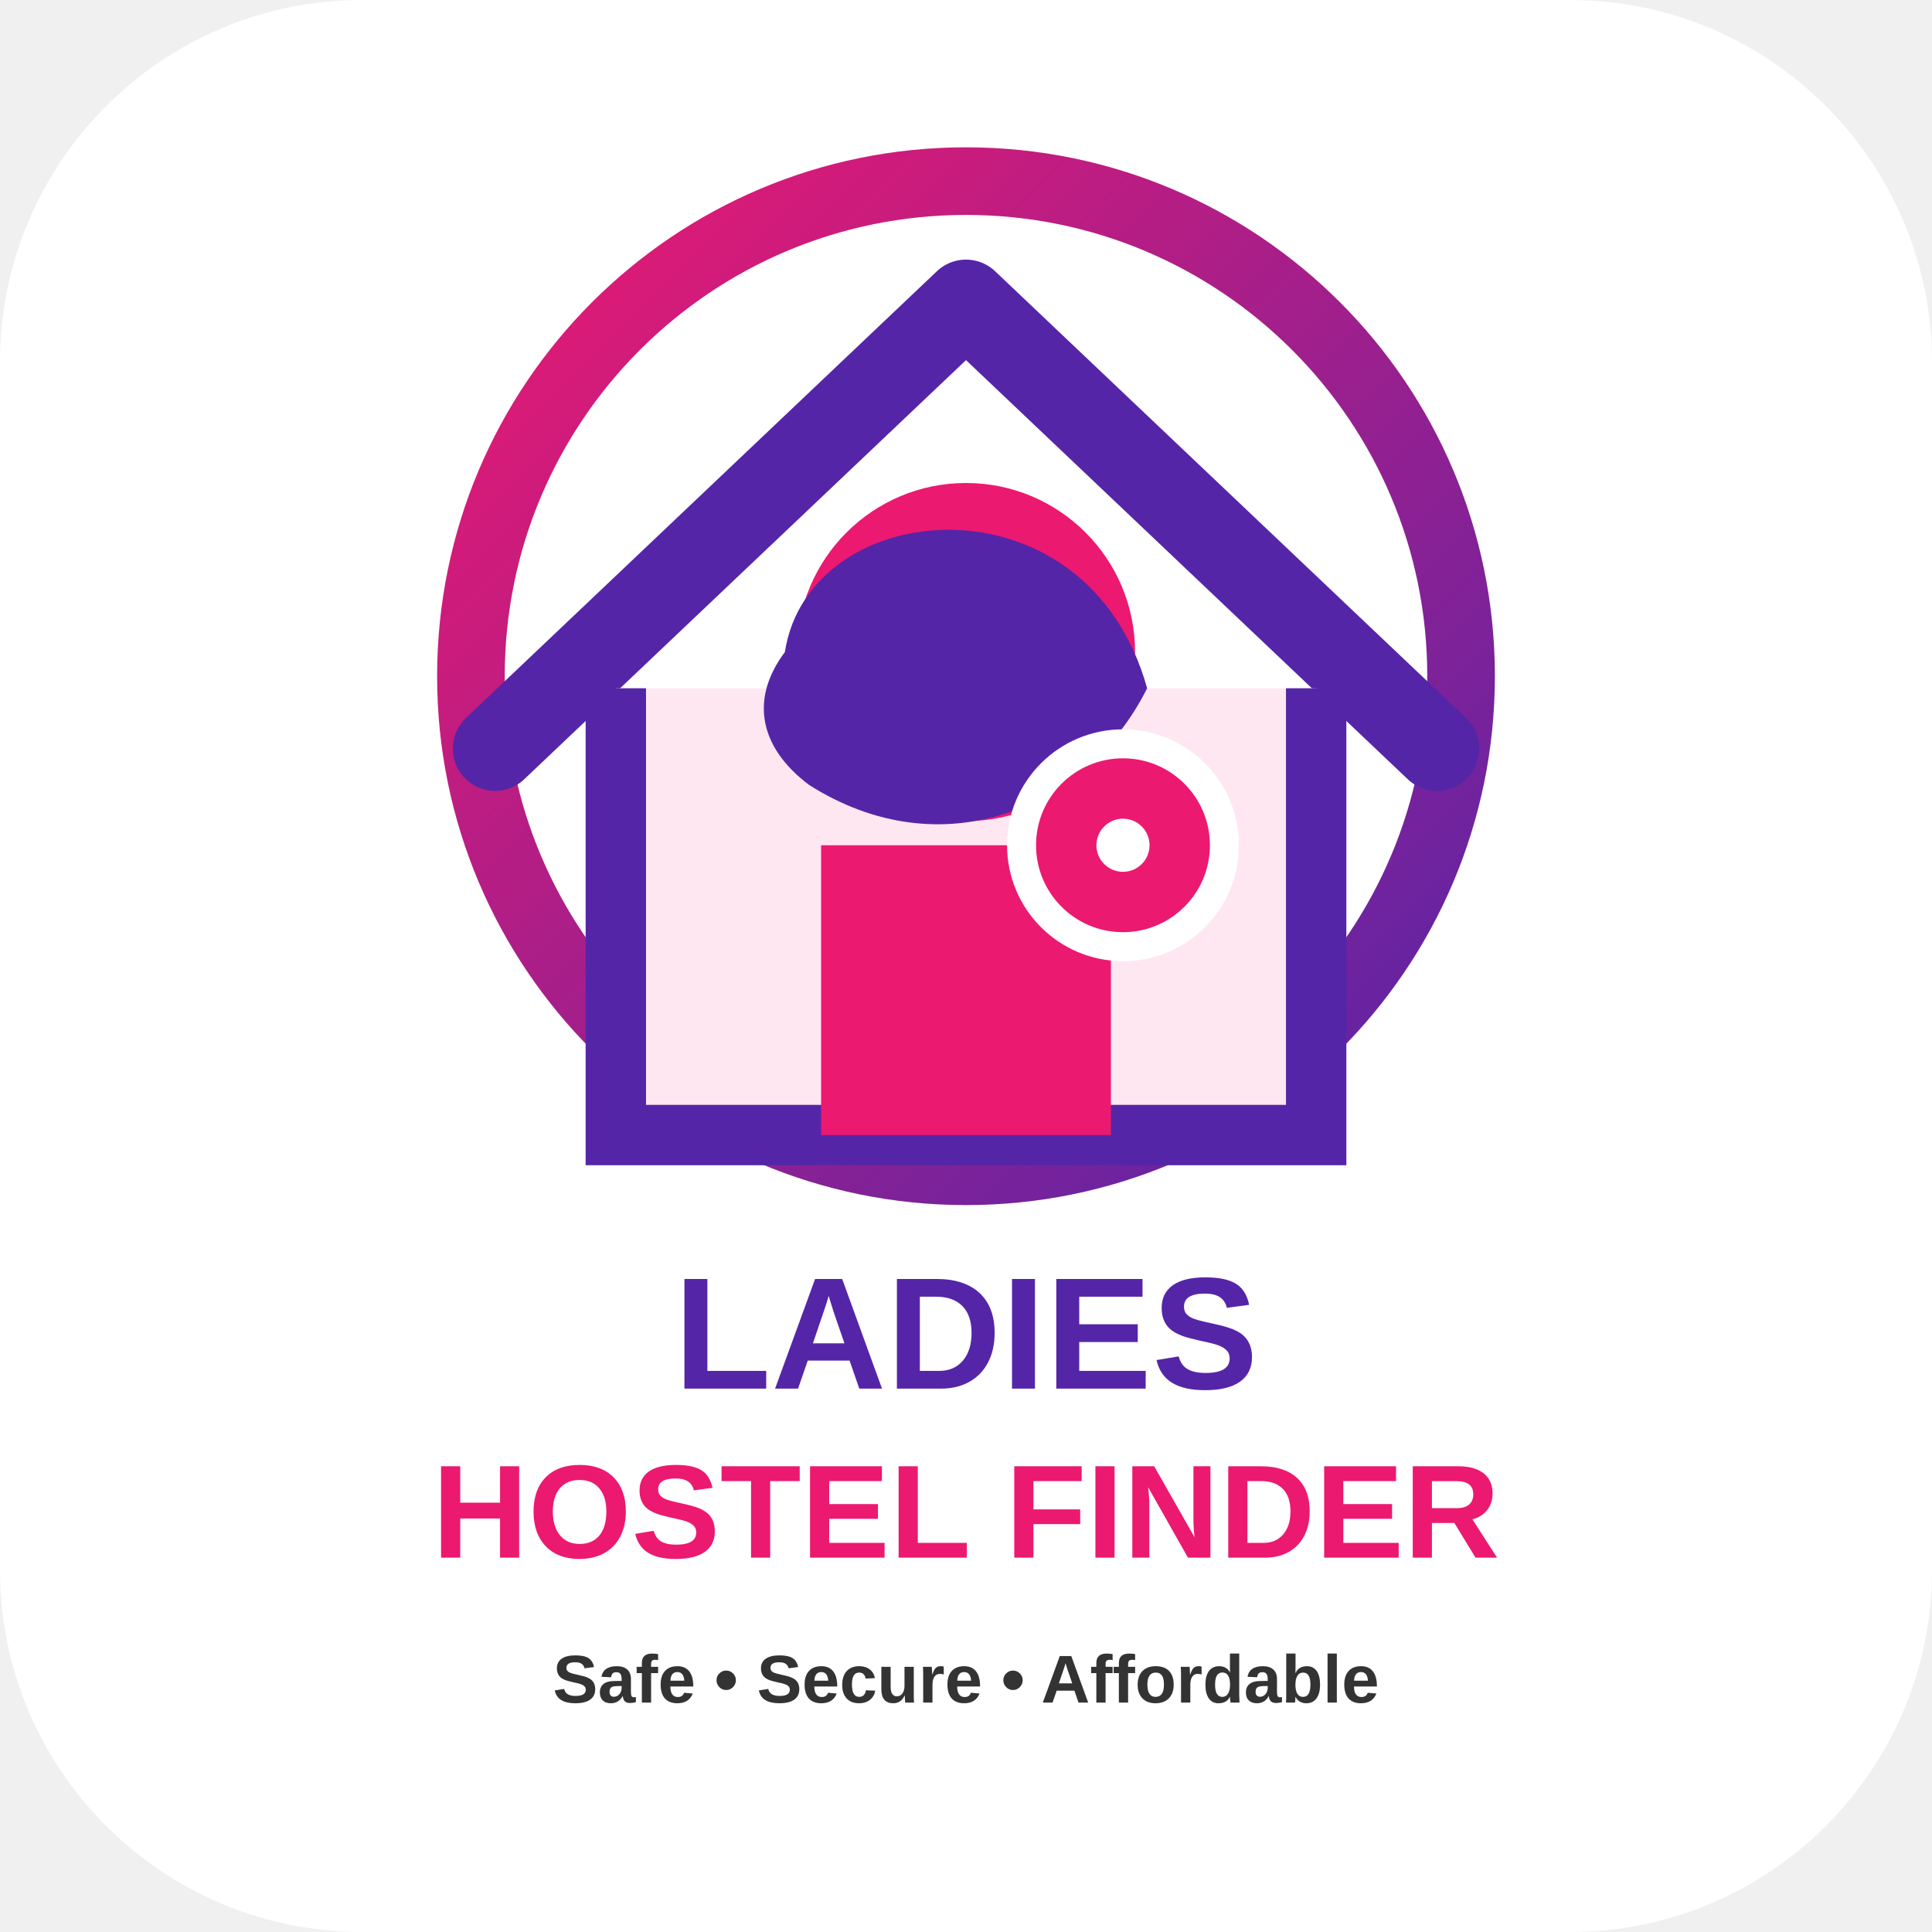
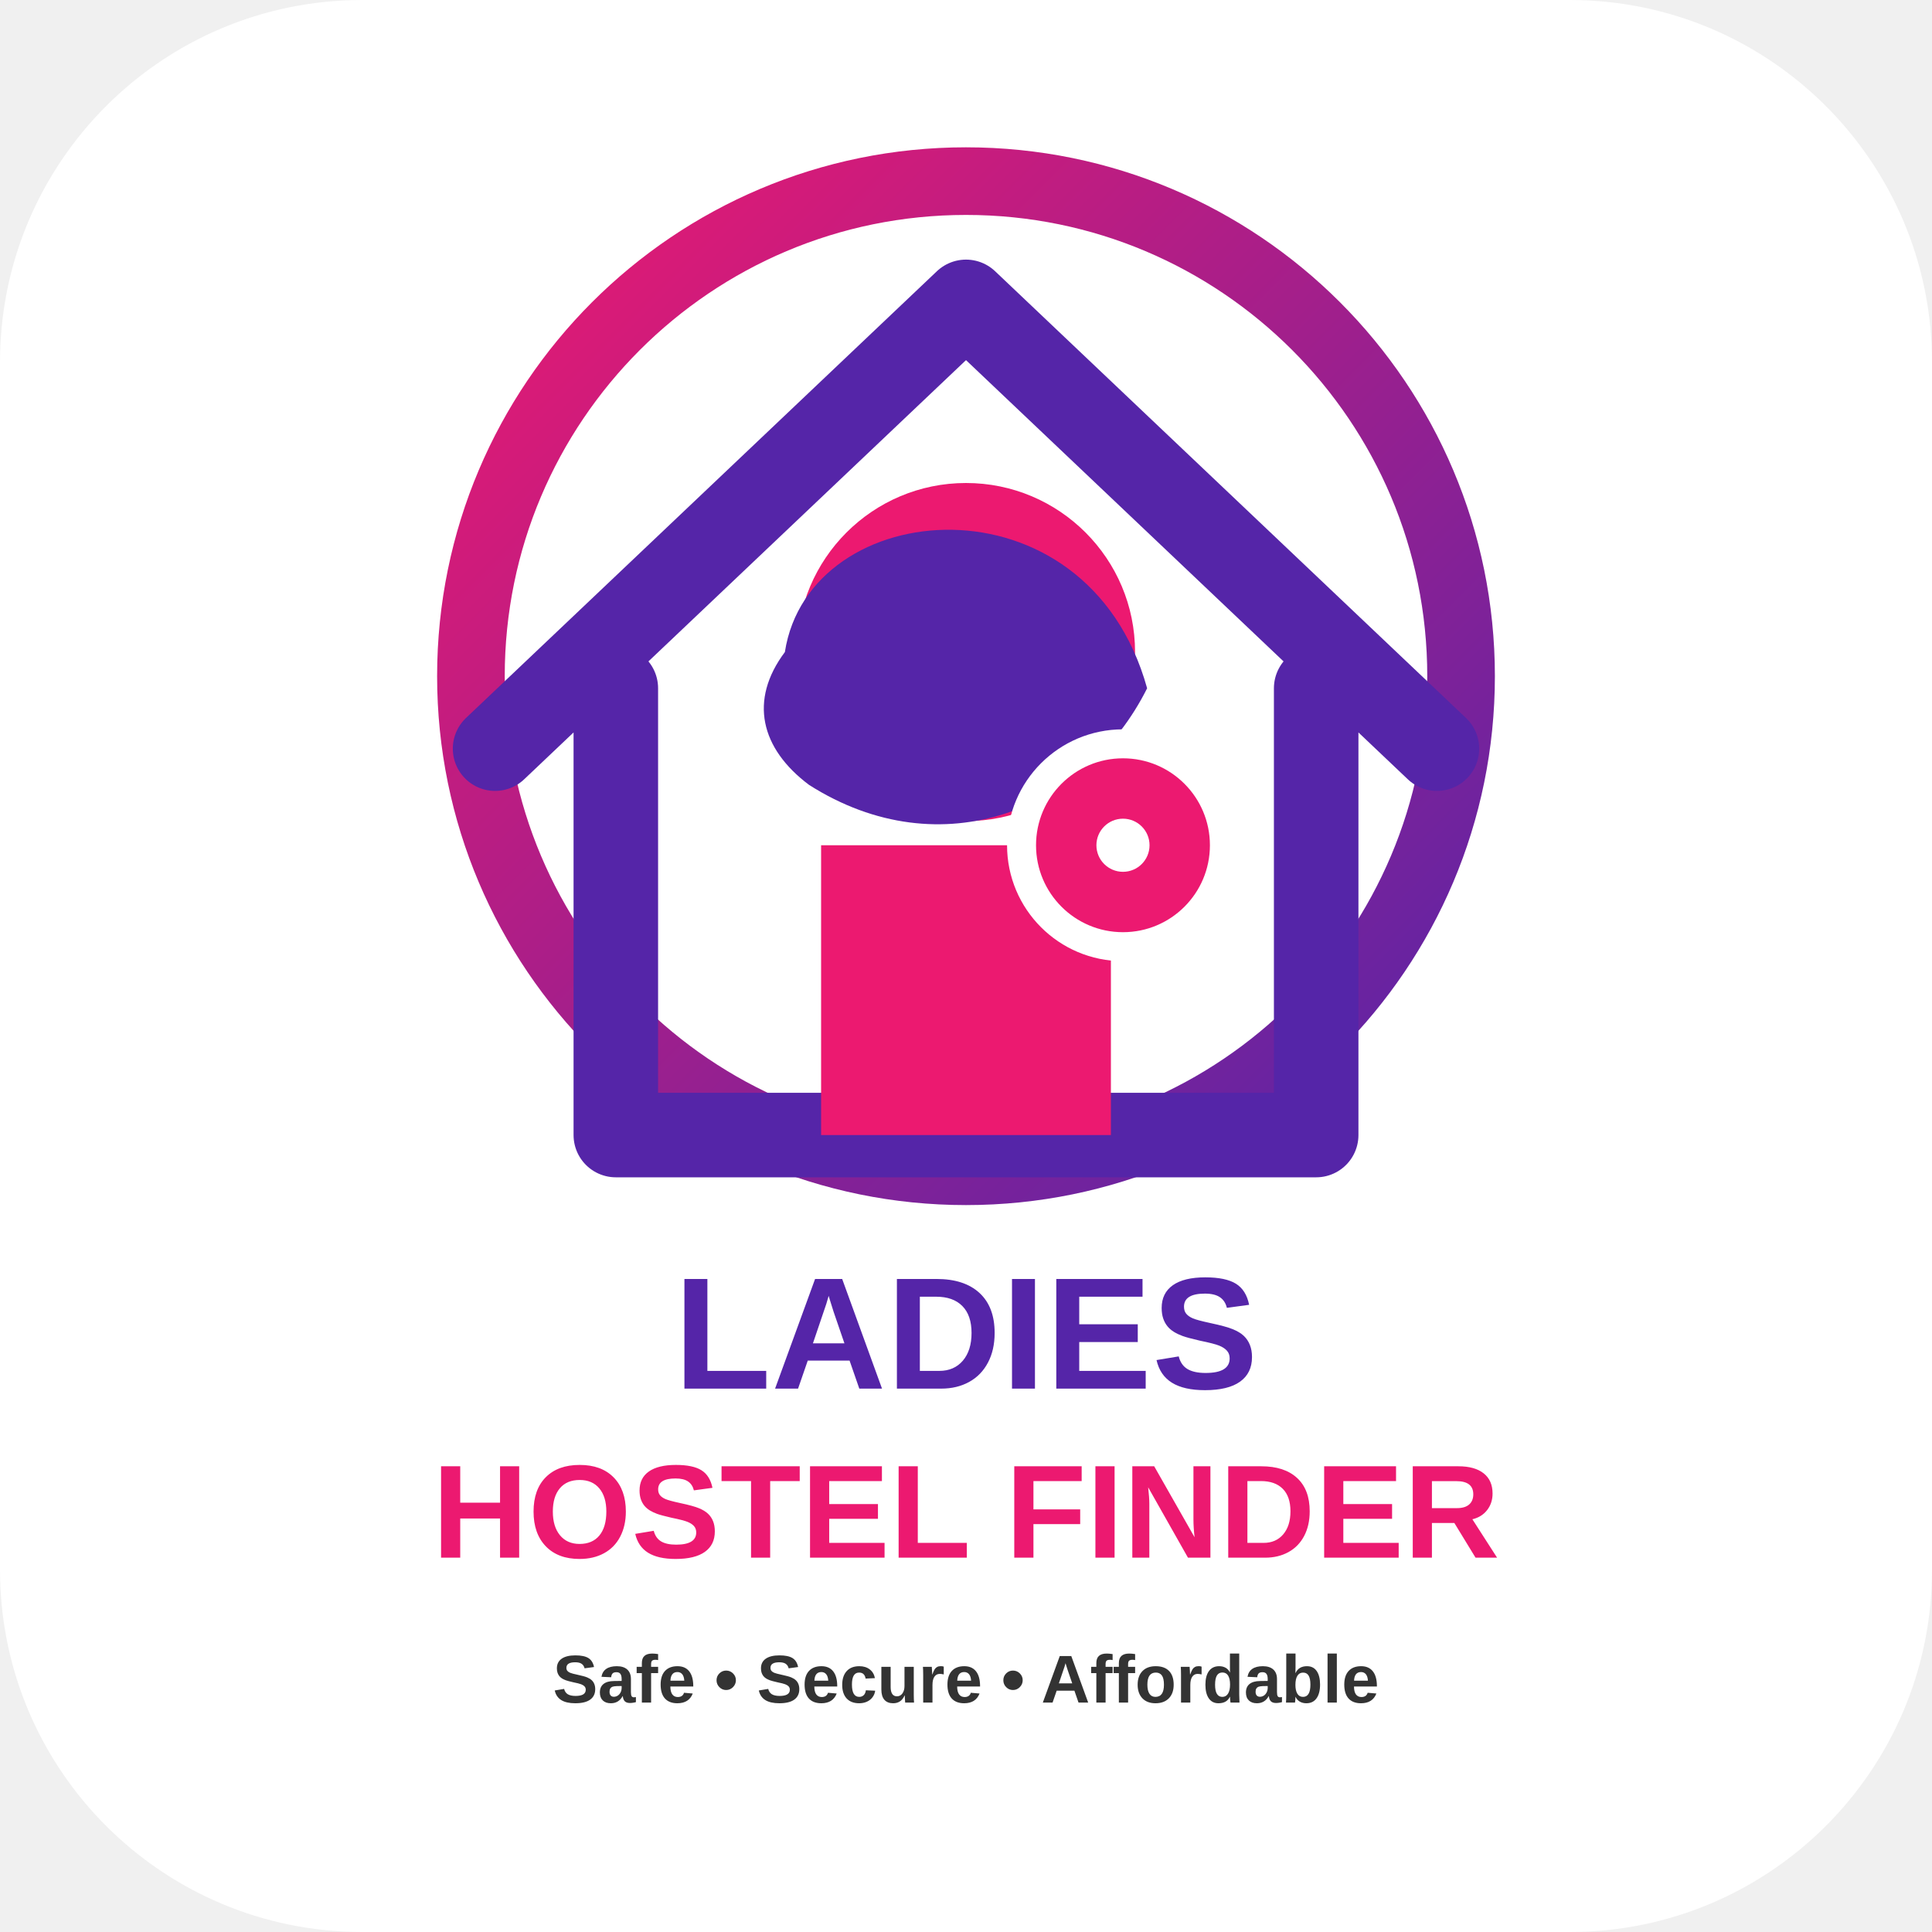
<svg xmlns="http://www.w3.org/2000/svg" viewBox="0 0 800 800">
  <defs>
    <linearGradient id="g" x1="0" y1="0" x2="1" y2="1">
-       <stop offset="0" stop-color="#ec1970" />
+       <stop stop-color="#ec1970" />
      <stop offset="1" stop-color="#5525a8" />
    </linearGradient>
  </defs>
  <rect width="800" height="800" rx="150" fill="#fff" />
  <circle cx="400" cy="280" r="205" fill="none" stroke="url(#g)" stroke-width="28" />
-   <path d="M205 310 L400 125 L595 310" fill="none" stroke="#5525a8" stroke-width="35" stroke-linecap="round" stroke-linejoin="round" />
-   <path d="M255 285 V470 H545 V285" fill="#ffe7f1" stroke="#5525a8" stroke-width="25" />
-   <path d="M340 470 V350 H460 V470" fill="#ec1970" />
+   <path d="M205 310L400 125l195 185M255 285v185h290V285" fill="none" stroke="#5525a8" stroke-width="35" stroke-linecap="round" stroke-linejoin="round" />
+   <path d="M340 470V350h120v120" fill="#ec1970" />
  <circle cx="400" cy="270" r="70" fill="#ec1970" />
-   <path d="M325 270 C335 205 450 195 475 285 C450 335 390 360 335 325 C315 310 310 290 325 270Z" fill="#5525a8" />
+   <path d="M325 270c10-65 125-75 150 15-25 50-85 75-140 40-20-15-25-35-10-55Z" fill="#5525a8" />
  <circle cx="465" cy="350" r="42" fill="#ec1970" stroke="#fff" stroke-width="12" />
  <circle cx="465" cy="350" r="11" fill="#fff" />
-   <text x="400" y="575" text-anchor="middle" font-family="Arial,sans-serif" font-size="66" font-weight="800" fill="#5525a8">LADIES</text>
-   <text x="400" y="645" text-anchor="middle" font-family="Arial,sans-serif" font-size="55" font-weight="800" fill="#ec1970">HOSTEL FINDER</text>
-   <text x="400" y="705" text-anchor="middle" font-family="Arial,sans-serif" font-size="28" font-weight="600" fill="#333">Safe • Secure • Affordable</text>
+   <text x="400" y="575" text-anchor="middle" font-family="Arial" font-size="66" font-weight="800" fill="#5525a8">LADIES</text>
+   <text x="400" y="645" text-anchor="middle" font-family="Arial" font-size="55" font-weight="800" fill="#ec1970">HOSTEL FINDER</text>
+   <text x="400" y="705" text-anchor="middle" font-family="Arial" font-size="28" font-weight="600" fill="#333">Safe • Secure • Affordable</text>
</svg>
